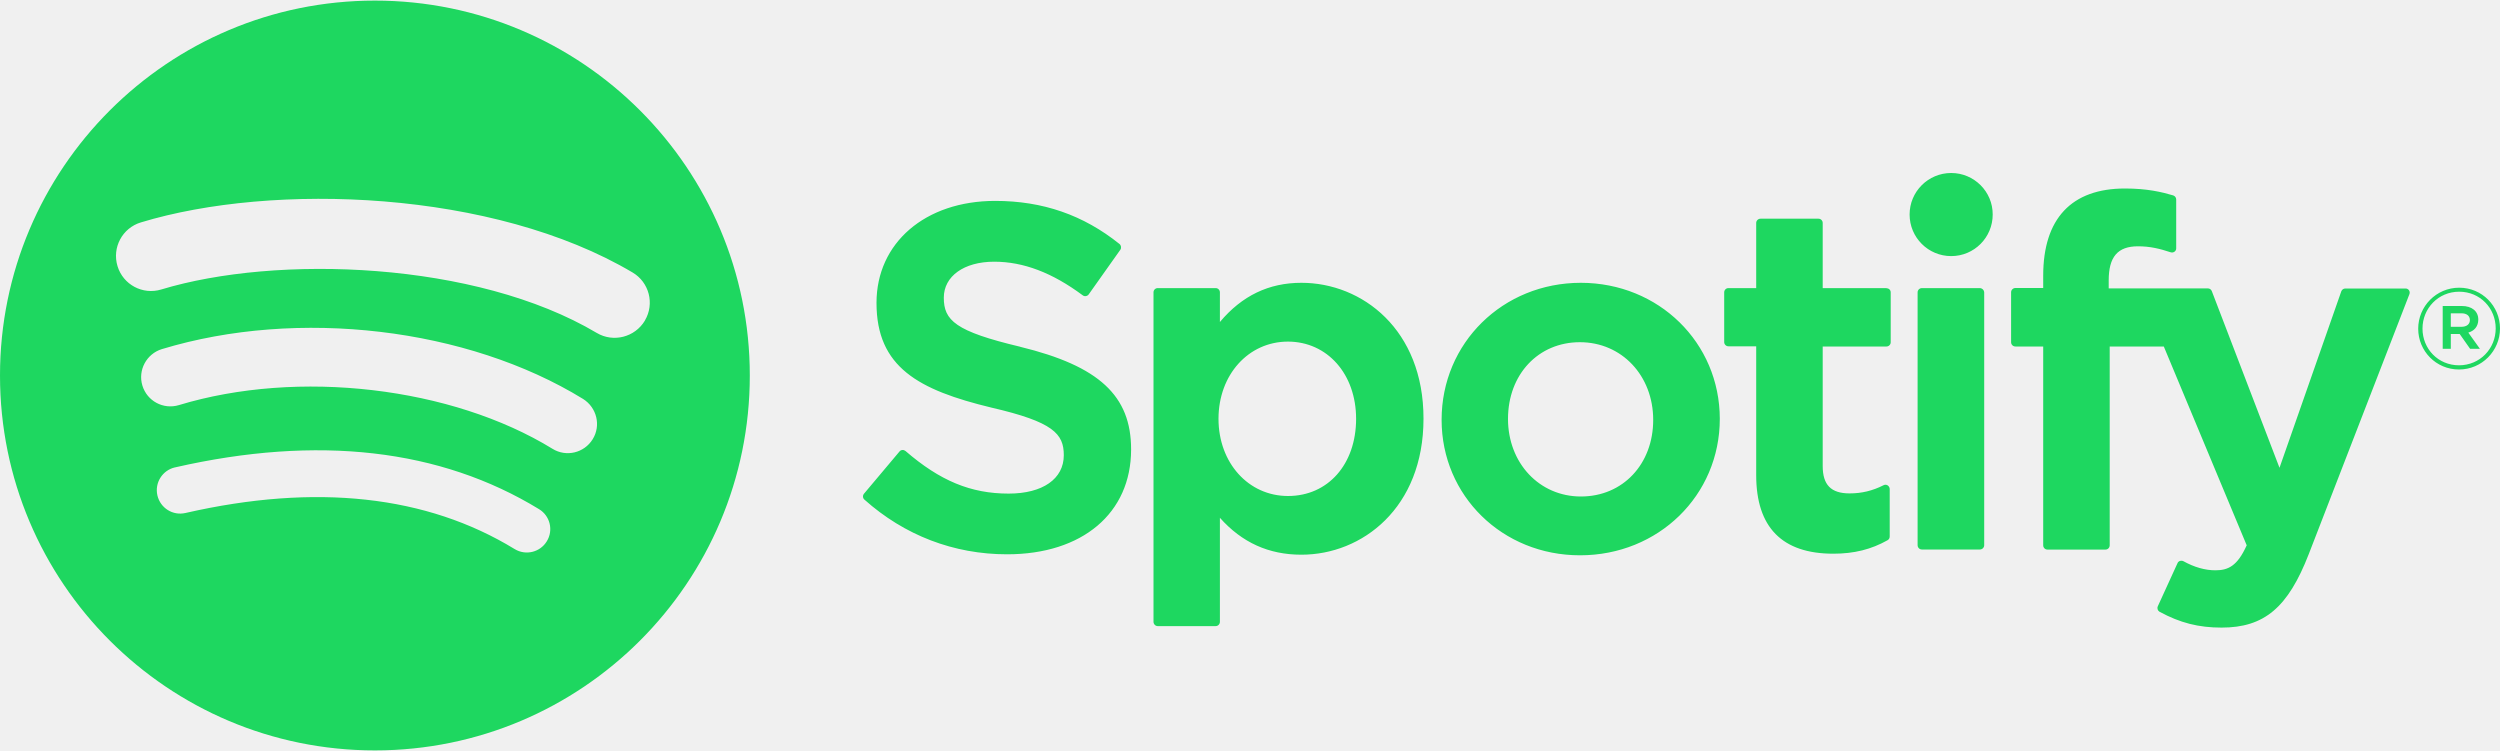
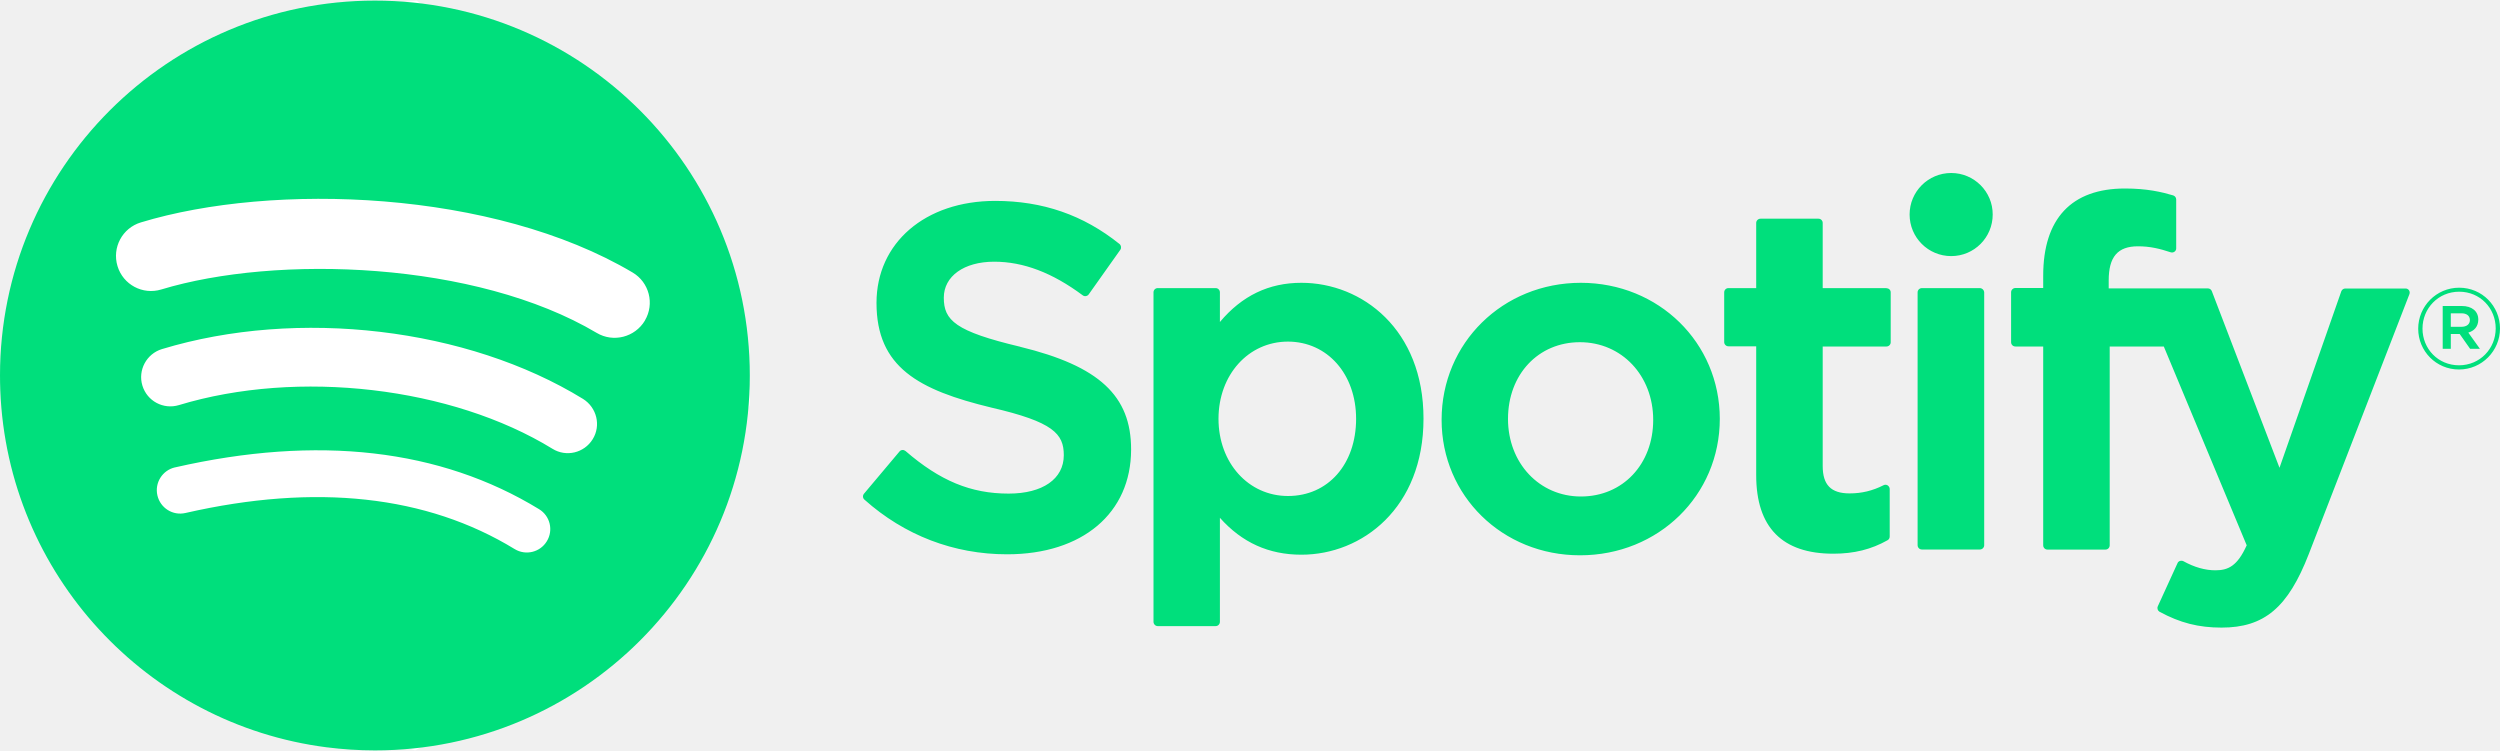
<svg xmlns="http://www.w3.org/2000/svg" version="1.1" id="Layer_1" x="0px" y="0px" viewBox="0 0 2500 751" style="enable-background:new 0 0 2500 751;" xml:space="preserve">
  <style type="text/css">
- 	.st0{fill:#1ED760;}
+ 	.st0{fill:#FFFFFF;}
+ 	.st1{fill:#00DF7C;}
</style>
-   <path class="st0" d="M374.9,0.6C167.9,0.6,0,168.5,0,375.5c0,207.1,167.9,374.9,374.9,374.9c207.1,0,374.9-167.8,374.9-374.9  C749.8,168.5,582,0.6,374.9,0.6L374.9,0.6L374.9,0.6z M546.8,541.3c-6.7,11-21.1,14.5-32.1,7.8c0,0,0,0,0,0  c-88-53.8-198.8-65.9-329.3-36.1c-12.6,2.9-25.1-5-28-17.6c-2.9-12.6,5-25.1,17.5-28c0,0,0,0,0.1,0  c142.8-32.6,265.3-18.6,364.1,41.8C550.1,515.9,553.6,530.3,546.8,541.3z M592.7,439.2c-8.5,13.8-26.5,18.1-40.2,9.6  c-100.8-61.9-254.4-79.9-373.6-43.7c-15.5,4.7-31.8-4-36.5-19.5c-4.7-15.4,4.1-31.8,19.5-36.5c136.2-41.3,305.4-21.3,421.1,49.8  C596.8,407.5,601.2,425.5,592.7,439.2L592.7,439.2z M596.7,332.9c-120.8-71.8-320.2-78.4-435.5-43.4c-18.5,5.6-38.1-4.8-43.7-23.4  c-5.6-18.5,4.8-38.1,23.4-43.7c132.4-40.2,352.6-32.4,491.7,50.1c16.6,9.8,22.2,31.3,12.3,48c0,0,0,0.1,0,0.1  C634.9,337.3,613.3,342.8,596.7,332.9L596.7,332.9z M1020,346.7c-64.7-15.4-76.2-26.3-76.2-49c0-21.5,20.2-36,50.4-36  c29.2,0,58.1,11,88.5,33.6c0.9,0.7,2.1,1,3.2,0.8c1.1-0.2,2.2-0.8,2.8-1.7l31.6-44.6c1.3-1.8,0.9-4.4-0.8-5.8  c-36.1-29-76.8-43.1-124.3-43.1c-69.9,0-118.7,41.9-118.7,102c0,64.4,42.1,87.1,114.9,104.7c61.9,14.3,72.4,26.2,72.4,47.6  c0,23.7-21.1,38.4-55.2,38.4c-37.8,0-68.6-12.8-103.1-42.6c-0.9-0.7-2-1.1-3.1-1c-1.2,0.1-2.2,0.6-2.9,1.5l-35.5,42.2  c-1.5,1.8-1.3,4.4,0.4,5.9c40.1,35.8,89.4,54.7,142.7,54.7c75.3,0,124-41.1,124-104.8c0.1-53.8-32.1-83.5-110.9-102.7L1020,346.7z   M1301.4,282.8c-32.6,0-59.4,12.9-81.5,39.2v-29.7c0-2.3-1.9-4.2-4.2-4.2h-58c-2.3,0-4.2,1.9-4.2,4.2v329.5c0,2.3,1.9,4.3,4.2,4.3  h58c2.3,0,4.2-1.9,4.2-4.3v-104c22.1,24.8,48.9,36.9,81.5,36.9c60.7,0,122.1-46.7,122.1-136C1423.6,329.6,1362.2,282.8,1301.4,282.8  L1301.4,282.8z M1356.1,418.8c0,45.4-28,77.2-68.1,77.2c-39.6,0-69.5-33.2-69.5-77.2c0-44,29.9-77.2,69.5-77.2  C1327.4,341.7,1356.1,374.1,1356.1,418.8L1356.1,418.8z M1580.9,282.8c-78.1,0-139.3,60.2-139.3,137c0,76,60.8,135.5,138.4,135.5  c78.4,0,139.8-59.9,139.8-136.5C1719.7,342.6,1658.7,282.9,1580.9,282.8L1580.9,282.8z M1580.9,496.5c-41.5,0-72.9-33.4-72.9-77.6  c0-44.5,30.3-76.7,71.9-76.7c41.8,0,73.3,33.4,73.3,77.7C1653.2,464.2,1622.8,496.5,1580.9,496.5L1580.9,496.5z M1886.5,288.1h-63.8  v-65.2c0-2.3-1.9-4.2-4.2-4.2c0,0,0,0,0,0h-58c-2.3,0-4.3,1.9-4.3,4.2v65.2h-27.8c-2.3,0-4.2,1.9-4.2,4.2v49.8  c0,2.3,1.9,4.2,4.2,4.2h27.8v128.9c0,52.1,25.9,78.5,77.1,78.5c20.8,0,38-4.3,54.3-13.5c1.3-0.7,2.1-2.1,2.1-3.7v-47.5  c0-1.4-0.8-2.8-2-3.6c-1.2-0.8-2.8-0.9-4.1-0.2c-11.1,5.6-21.9,8.2-34,8.2c-18.6,0-26.9-8.5-26.9-27.4V346.5h63.8  c2.3,0,4.2-1.9,4.2-4.2v-49.8c0.1-2.3-1.7-4.2-4-4.2C1886.7,288.2,1886.6,288.2,1886.5,288.1L1886.5,288.1z M2108.7,288.4v-8  c0-23.6,9-34.1,29.3-34.1c12.1,0,21.8,2.4,32.7,6c1.3,0.4,2.7,0.2,3.8-0.6c1.1-0.8,1.8-2.1,1.7-3.4v-48.8c0-1.9-1.2-3.5-3-4.1  c-11.5-3.4-26.1-6.9-48.2-6.9c-53.5,0-81.8,30.1-81.8,87.2v12.3h-27.8c-2.3,0-4.3,1.9-4.3,4.2v50.1c0,2.3,1.9,4.2,4.3,4.2h27.8  v198.8c0,2.4,1.9,4.3,4.3,4.3h57.9c2.4,0,4.3-1.9,4.3-4.3V346.5h54.1l82.9,198.8c-9.4,20.9-18.7,25-31.3,25c-10.2,0-21-3-32-9.1  c-1-0.5-2.2-0.6-3.4-0.3c-1.1,0.4-2.1,1.2-2.5,2.3l-19.7,43.1c-0.9,2.1-0.1,4.4,1.8,5.5c20.5,11.1,39,15.8,61.9,15.8  c42.8,0,66.5-20,87.3-73.6l100.6-259.8c0.5-1.3,0.4-2.8-0.4-3.9c-0.8-1.2-2.1-1.8-3.4-1.8h-60.3c-1.8,0-3.4,1.2-4,2.8l-61.8,176.5  l-67.7-176.7c-0.6-1.6-2.2-2.7-3.9-2.7L2108.7,288.4L2108.7,288.4z M1979.9,288.1h-58c-2.3,0-4.3,1.9-4.3,4.2v252.9  c0,2.4,1.9,4.3,4.3,4.3h58c2.3,0,4.3-1.9,4.3-4.3V292.4C1984.1,290.1,1982.2,288.2,1979.9,288.1  C1979.9,288.2,1979.9,288.2,1979.9,288.1L1979.9,288.1z M1951.2,173c-23,0-41.6,18.6-41.6,41.5c0,23,18.6,41.6,41.6,41.6  s41.5-18.6,41.5-41.6C1992.8,191.6,1974.1,173,1951.2,173z M2459,369.5c-22.9,0-40.8-18.4-40.8-40.8s18.1-41,41-41  c22.9,0,40.8,18.4,40.8,40.8C2500,350.8,2481.9,369.5,2459,369.5L2459,369.5z M2459.2,291.7c-20.9,0-36.7,16.6-36.7,36.9  c0,20.3,15.7,36.7,36.5,36.7c20.9,0,36.7-16.6,36.7-36.9C2495.7,308.1,2480,291.7,2459.2,291.7L2459.2,291.7z M2468.3,332.6  l11.6,16.2h-9.8l-10.4-14.8h-8.9v14.8h-8.1V306h19.1c10,0,16.5,5.1,16.5,13.7C2478.2,326.6,2474.2,330.9,2468.3,332.6L2468.3,332.6z   M2461.4,313.3h-10.6v13.5h10.6c5.3,0,8.5-2.6,8.5-6.8C2469.8,315.7,2466.6,313.3,2461.4,313.3z" />
+   <polygon class="st0" points="631.1,628.6 415.1,750.4 121.6,651.9 38.9,209 170.6,118.6 328.1,10.6 416.6,0.6 572.6,121.6   749.8,390.5 749.8,405.1 " />
+   <path class="st1" d="M374.9,0.6C167.9,0.6,0,168.5,0,375.5c0,5,0.1,10,0.3,15c7.2,183.9,147,333.8,326.3,356.8  c15.8,2,31.9,3.1,48.3,3.1c207.1,0,374.9-167.8,374.9-374.9C749.8,168.5,582,0.6,374.9,0.6L374.9,0.6L374.9,0.6z M546.8,541.3  c-6.7,11-21.1,14.5-32.1,7.8l0,0c-88-53.8-198.8-65.9-329.3-36.1c-12.6,2.9-25.1-5-28-17.6s5-25.1,17.5-28c0,0,0,0,0.1,0  c142.8-32.6,265.3-18.6,364.1,41.8C550.1,515.9,553.6,530.3,546.8,541.3z M592.7,439.2c-8.5,13.8-26.5,18.1-40.2,9.6  c-100.8-61.9-254.4-79.9-373.6-43.7c-15.5,4.7-31.8-4-36.5-19.5c-4.7-15.4,4.1-31.8,19.5-36.5c136.2-41.3,305.4-21.3,421.1,49.8  C596.8,407.5,601.2,425.5,592.7,439.2L592.7,439.2z M596.7,332.9c-120.8-71.8-320.2-78.4-435.5-43.4c-18.5,5.6-38.1-4.8-43.7-23.4  c-5.6-18.5,4.8-38.1,23.4-43.7c132.4-40.2,352.6-32.4,491.7,50.1c16.6,9.8,22.2,31.3,12.3,48v0.1  C634.9,337.3,613.3,342.8,596.7,332.9L596.7,332.9z M1020,346.7c-64.7-15.4-76.2-26.3-76.2-49c0-21.5,20.2-36,50.4-36  c29.2,0,58.1,11,88.5,33.6c0.9,0.7,2.1,1,3.2,0.8s2.2-0.8,2.8-1.7l31.6-44.6c1.3-1.8,0.9-4.4-0.8-5.8c-36.1-29-76.8-43.1-124.3-43.1  c-69.9,0-118.7,41.9-118.7,102c0,64.4,42.1,87.1,114.9,104.7c61.9,14.3,72.4,26.2,72.4,47.6c0,23.7-21.1,38.4-55.2,38.4  c-37.8,0-68.6-12.8-103.1-42.6c-0.9-0.7-2-1.1-3.1-1c-1.2,0.1-2.2,0.6-2.9,1.5L864,493.7c-1.5,1.8-1.3,4.4,0.4,5.9  c40.1,35.8,89.4,54.7,142.7,54.7c75.3,0,124-41.1,124-104.8c0.1-53.8-32.1-83.5-110.9-102.7L1020,346.7z M1301.4,282.8  c-32.6,0-59.4,12.9-81.5,39.2v-29.7c0-2.3-1.9-4.2-4.2-4.2h-58c-2.3,0-4.2,1.9-4.2,4.2v329.5c0,2.3,1.9,4.3,4.2,4.3h58  c2.3,0,4.2-1.9,4.2-4.3v-104c22.1,24.8,48.9,36.9,81.5,36.9c60.7,0,122.1-46.7,122.1-136C1423.6,329.6,1362.2,282.8,1301.4,282.8  L1301.4,282.8z M1356.1,418.8c0,45.4-28,77.2-68.1,77.2c-39.6,0-69.5-33.2-69.5-77.2s29.9-77.2,69.5-77.2  C1327.4,341.7,1356.1,374.1,1356.1,418.8L1356.1,418.8z M1580.9,282.8c-78.1,0-139.3,60.2-139.3,137c0,76,60.8,135.5,138.4,135.5  c78.4,0,139.8-59.9,139.8-136.5C1719.7,342.6,1658.7,282.9,1580.9,282.8L1580.9,282.8z M1580.9,496.5c-41.5,0-72.9-33.4-72.9-77.6  c0-44.5,30.3-76.7,71.9-76.7c41.8,0,73.3,33.4,73.3,77.7C1653.2,464.2,1622.8,496.5,1580.9,496.5L1580.9,496.5z M1886.5,288.1h-63.8  v-65.2c0-2.3-1.9-4.2-4.2-4.2l0,0h-58c-2.3,0-4.3,1.9-4.3,4.2v65.2h-27.8c-2.3,0-4.2,1.9-4.2,4.2v49.8c0,2.3,1.9,4.2,4.2,4.2h27.8  v128.9c0,52.1,25.9,78.5,77.1,78.5c20.8,0,38-4.3,54.3-13.5c1.3-0.7,2.1-2.1,2.1-3.7V489c0-1.4-0.8-2.8-2-3.6  c-1.2-0.8-2.8-0.9-4.1-0.2c-11.1,5.6-21.9,8.2-34,8.2c-18.6,0-26.9-8.5-26.9-27.4V346.5h63.8c2.3,0,4.2-1.9,4.2-4.2v-49.8  c0.1-2.3-1.7-4.2-4-4.2C1886.7,288.2,1886.6,288.2,1886.5,288.1L1886.5,288.1z M2108.7,288.4v-8c0-23.6,9-34.1,29.3-34.1  c12.1,0,21.8,2.4,32.7,6c1.3,0.4,2.7,0.2,3.8-0.6s1.8-2.1,1.7-3.4v-48.8c0-1.9-1.2-3.5-3-4.1c-11.5-3.4-26.1-6.9-48.2-6.9  c-53.5,0-81.8,30.1-81.8,87.2V288h-27.8c-2.3,0-4.3,1.9-4.3,4.2v50.1c0,2.3,1.9,4.2,4.3,4.2h27.8v198.8c0,2.4,1.9,4.3,4.3,4.3h57.9  c2.4,0,4.3-1.9,4.3-4.3V346.5h54.1l82.9,198.8c-9.4,20.9-18.7,25-31.3,25c-10.2,0-21-3-32-9.1c-1-0.5-2.2-0.6-3.4-0.3  c-1.1,0.4-2.1,1.2-2.5,2.3l-19.7,43.1c-0.9,2.1-0.1,4.4,1.8,5.5c20.5,11.1,39,15.8,61.9,15.8c42.8,0,66.5-20,87.3-73.6l100.6-259.8  c0.5-1.3,0.4-2.8-0.4-3.9c-0.8-1.2-2.1-1.8-3.4-1.8h-60.3c-1.8,0-3.4,1.2-4,2.8l-61.8,176.5l-67.7-176.7c-0.6-1.6-2.2-2.7-3.9-2.7  L2108.7,288.4L2108.7,288.4z M1979.9,288.1h-58c-2.3,0-4.3,1.9-4.3,4.2v252.9c0,2.4,1.9,4.3,4.3,4.3h58c2.3,0,4.3-1.9,4.3-4.3V292.4  C1984.1,290.1,1982.2,288.2,1979.9,288.1C1979.9,288.2,1979.9,288.2,1979.9,288.1L1979.9,288.1z M1951.2,173  c-23,0-41.6,18.6-41.6,41.5c0,23,18.6,41.6,41.6,41.6s41.5-18.6,41.5-41.6C1992.8,191.6,1974.1,173,1951.2,173z M2459,369.5  c-22.9,0-40.8-18.4-40.8-40.8s18.1-41,41-41s40.8,18.4,40.8,40.8C2500,350.8,2481.9,369.5,2459,369.5L2459,369.5z M2459.2,291.7  c-20.9,0-36.7,16.6-36.7,36.9s15.7,36.7,36.5,36.7c20.9,0,36.7-16.6,36.7-36.9C2495.7,308.1,2480,291.7,2459.2,291.7L2459.2,291.7z   M2468.3,332.6l11.6,16.2h-9.8l-10.4-14.8h-8.9v14.8h-8.1V306h19.1c10,0,16.5,5.1,16.5,13.7C2478.2,326.6,2474.2,330.9,2468.3,332.6  L2468.3,332.6z M2461.4,313.3h-10.6v13.5h10.6c5.3,0,8.5-2.6,8.5-6.8C2469.8,315.7,2466.6,313.3,2461.4,313.3z" />
</svg>
